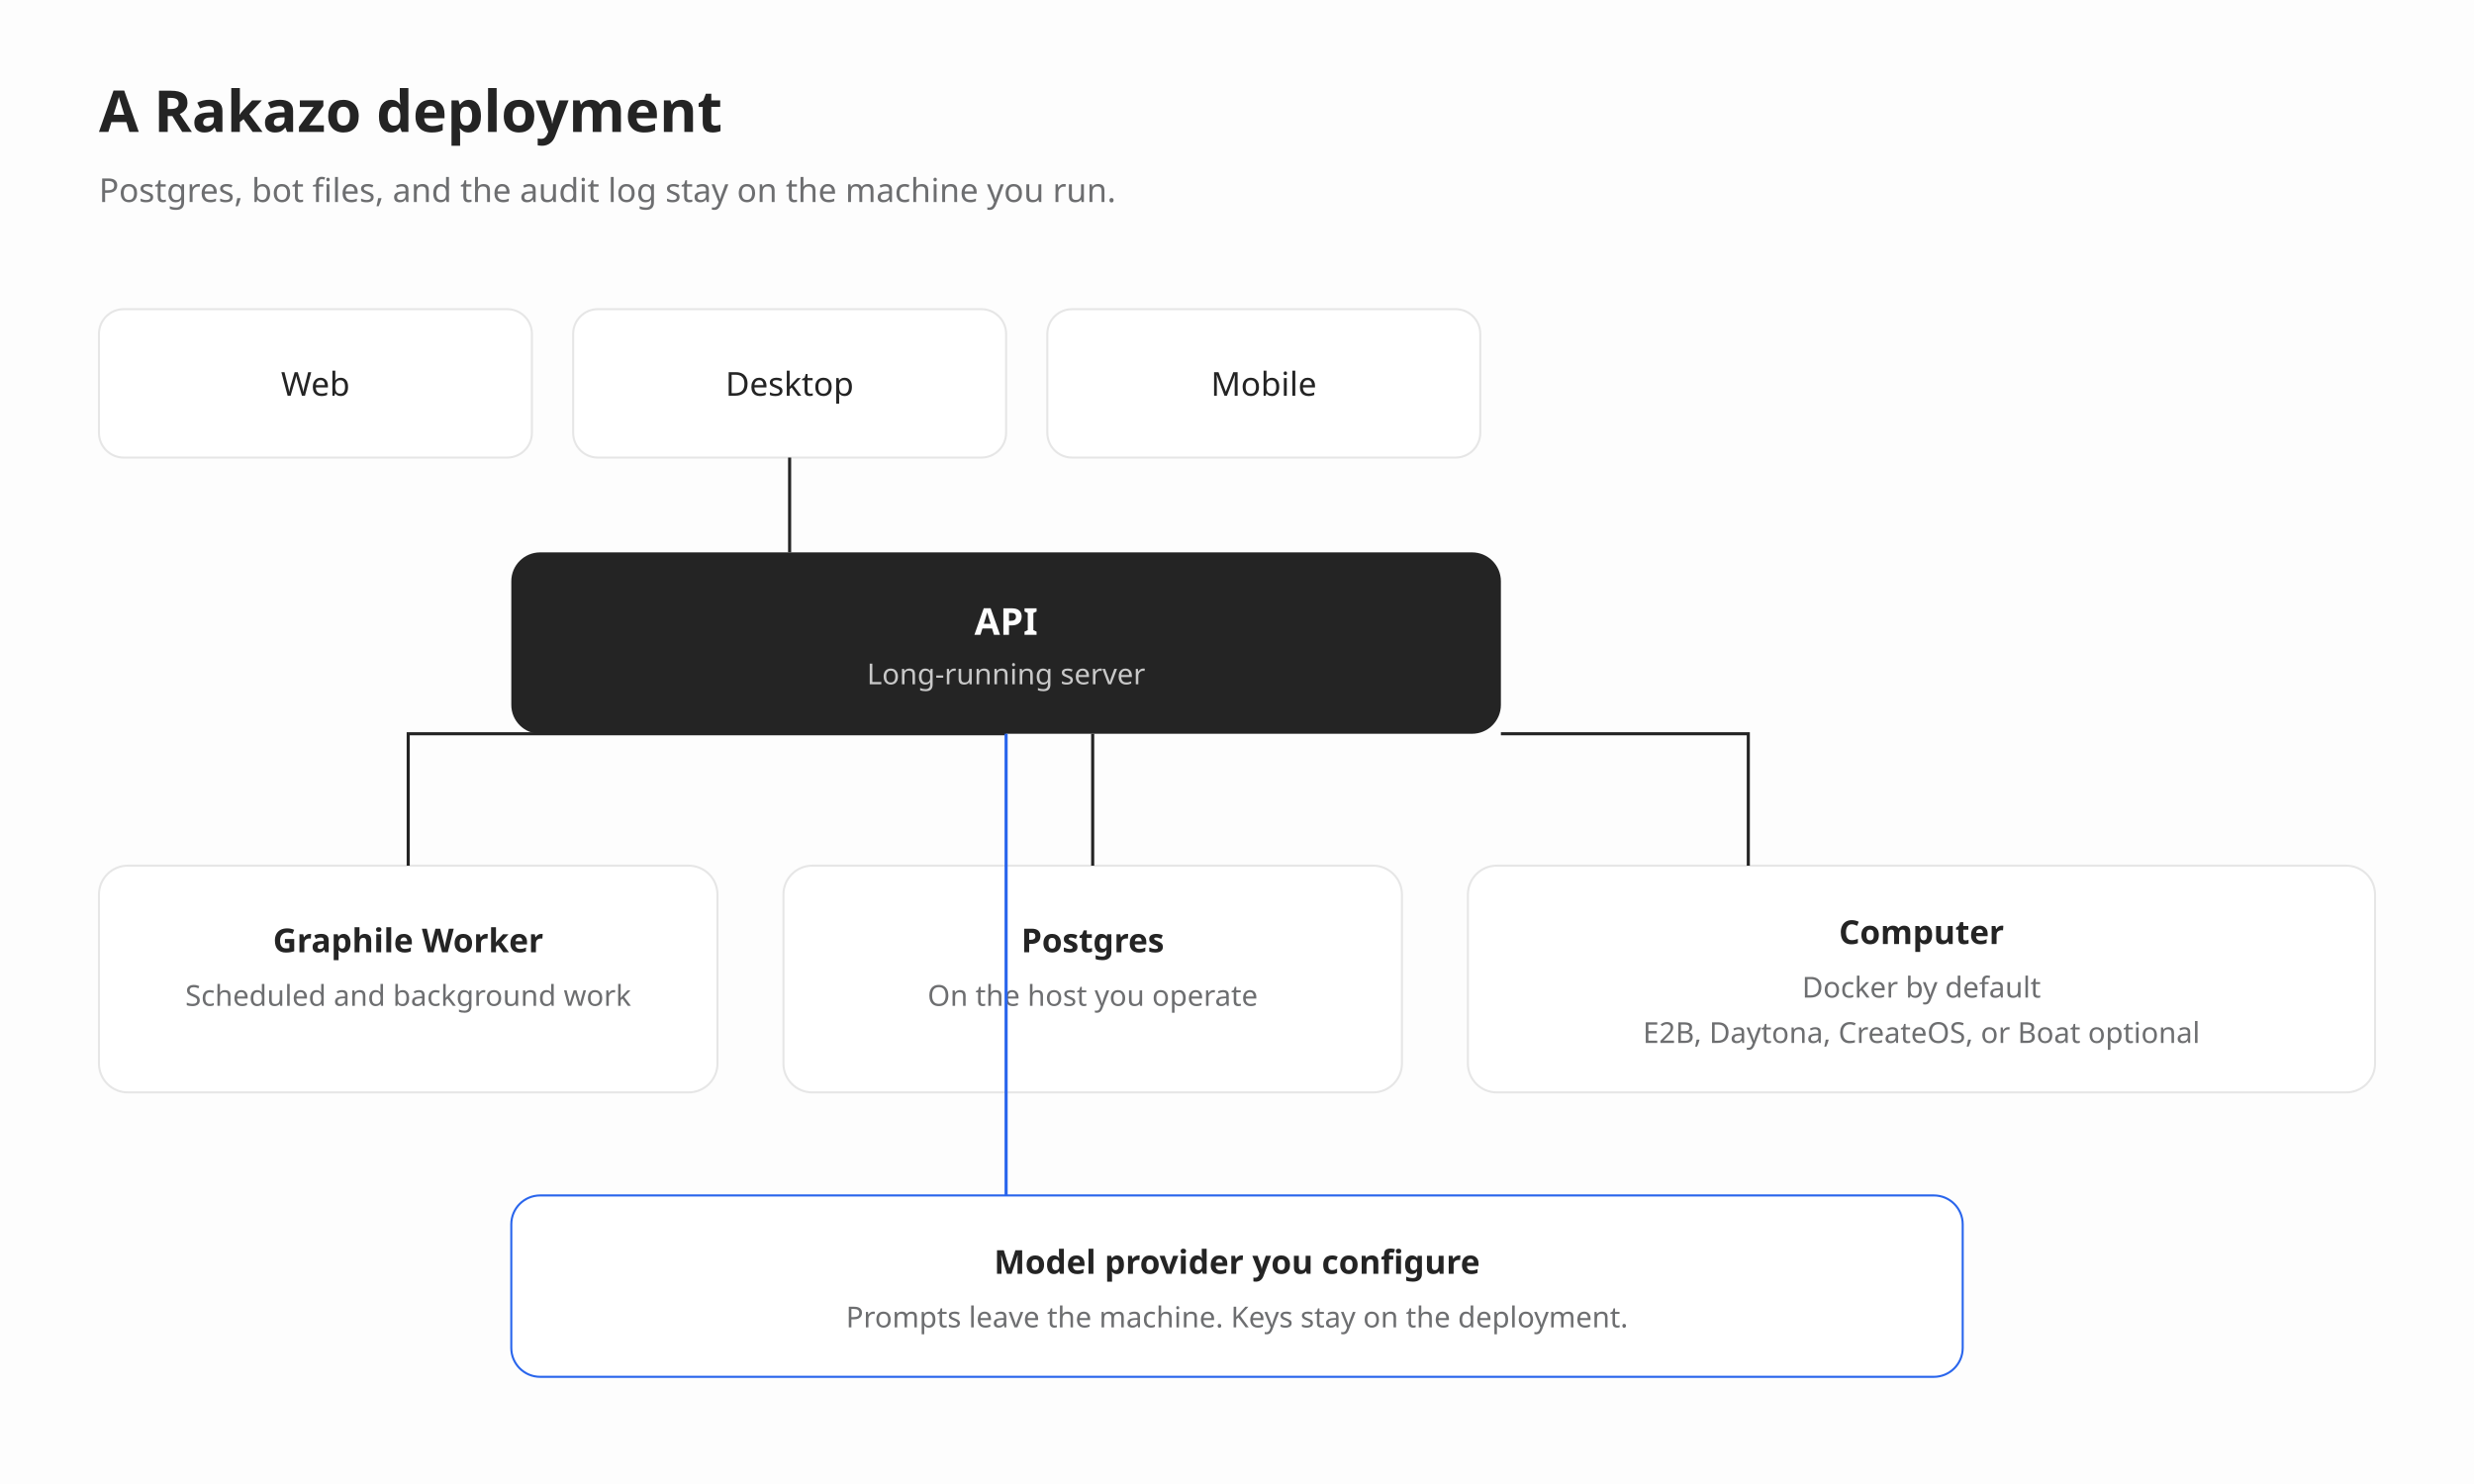
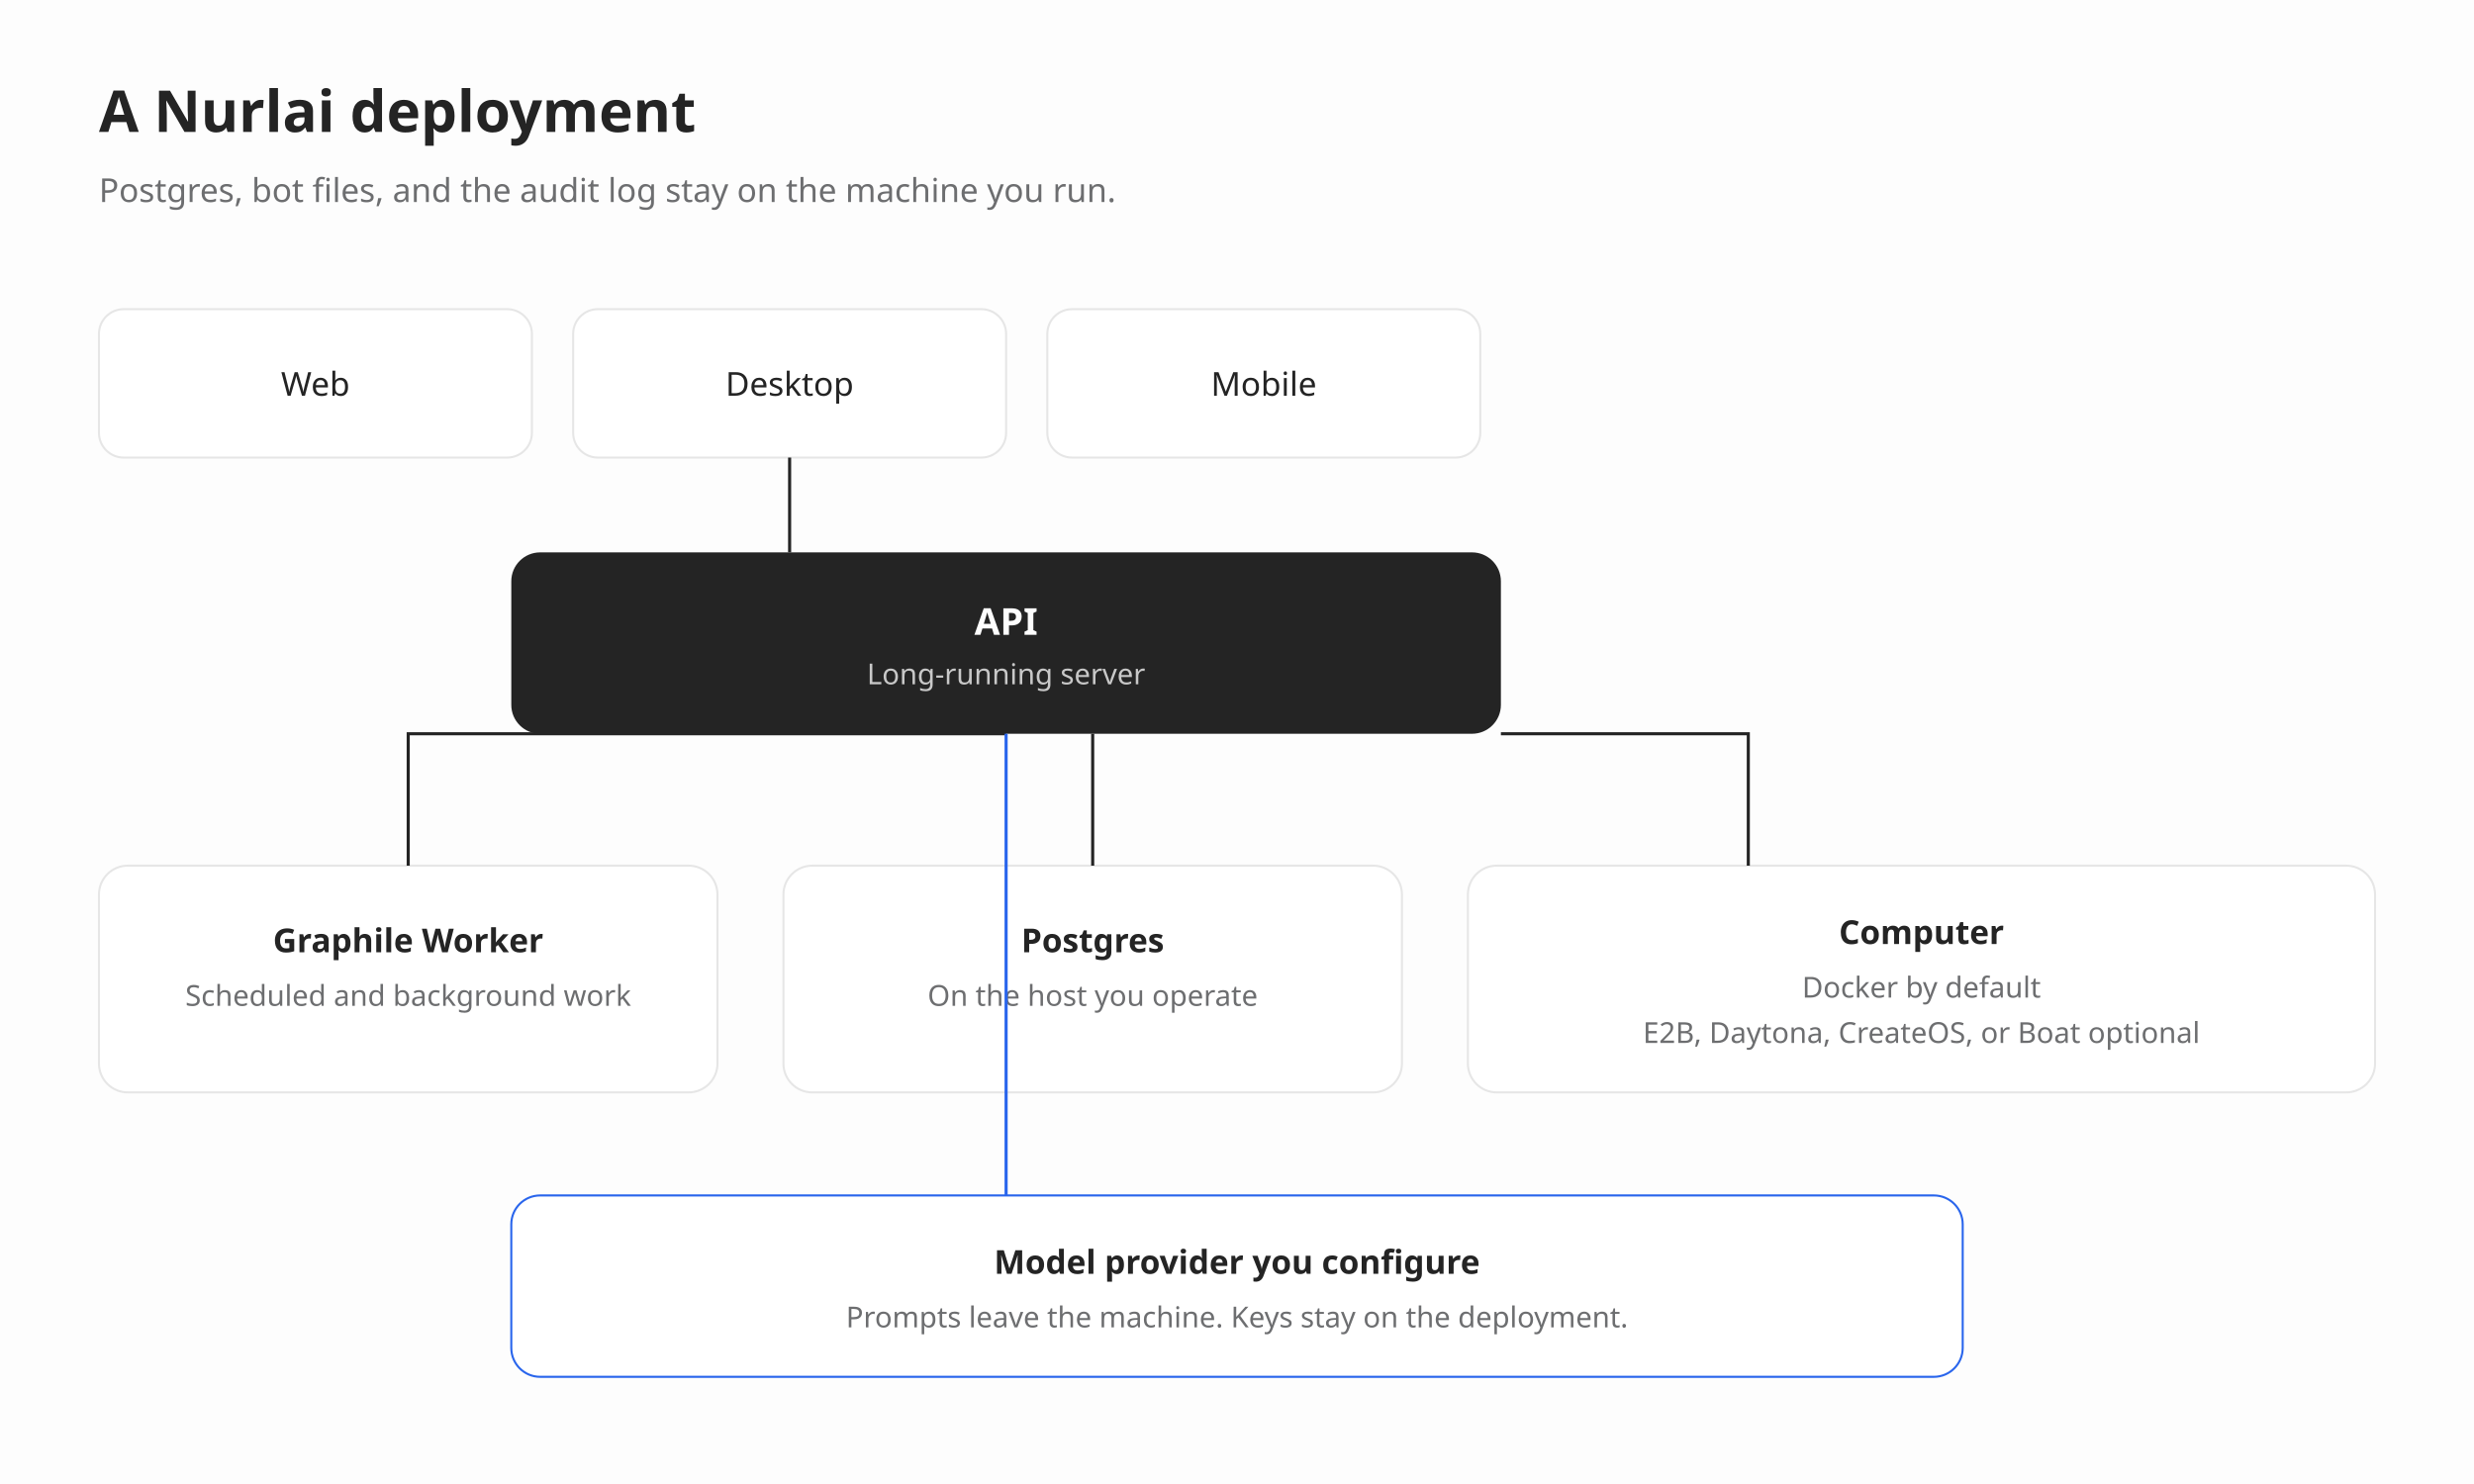
<svg xmlns="http://www.w3.org/2000/svg" width="1200" height="720" viewBox="0 0 1200 720" role="img" aria-labelledby="archTitle archDesc">
  <rect width="1200" height="720" fill="#fdfdfd" />
-   <text x="48" y="64" fill="#242424" font-family="Geist, ui-sans-serif, system-ui, sans-serif" font-size="28" font-weight="600">A Rakazo deployment</text>
+   <text x="48" y="64" fill="#242424" font-family="Geist, ui-sans-serif, system-ui, sans-serif" font-size="28" font-weight="600">A Nurlai deployment</text>
  <text x="48" y="98" fill="#6d6e70" font-family="Geist, ui-sans-serif, system-ui, sans-serif" font-size="16">Postgres, bot files, and the audit log stay on the machine you run.</text>
  <g font-family="Geist, ui-sans-serif, system-ui, sans-serif" font-size="16" fill="#242424">
    <rect x="48" y="150" width="210" height="72" rx="12" fill="#ffffff" stroke="#e6e6e6" />
    <text x="153" y="192" text-anchor="middle">Web</text>
    <rect x="278" y="150" width="210" height="72" rx="12" fill="#ffffff" stroke="#e6e6e6" />
    <text x="383" y="192" text-anchor="middle">Desktop</text>
    <rect x="508" y="150" width="210" height="72" rx="12" fill="#ffffff" stroke="#e6e6e6" />
    <text x="613" y="192" text-anchor="middle">Mobile</text>
    <path d="M383 222 V268" stroke="#242424" stroke-width="1.5" fill="none" />
    <rect x="248" y="268" width="480" height="88" rx="14" fill="#242424" />
    <text x="488" y="308" text-anchor="middle" fill="#fdfdfd" font-size="18" font-weight="600">API</text>
    <text x="488" y="332" text-anchor="middle" fill="#c8c8c8" font-size="14">Long-running server</text>
    <rect x="48" y="420" width="300" height="110" rx="14" fill="#ffffff" stroke="#e6e6e6" />
    <text x="198" y="462" text-anchor="middle" font-weight="600">Graphile Worker</text>
    <text x="198" y="488" text-anchor="middle" fill="#6d6e70" font-size="14">Scheduled and background work</text>
    <rect x="380" y="420" width="300" height="110" rx="14" fill="#ffffff" stroke="#e6e6e6" />
    <text x="530" y="462" text-anchor="middle" font-weight="600">Postgres</text>
    <text x="530" y="488" text-anchor="middle" fill="#6d6e70" font-size="14">On the host you operate</text>
    <rect x="712" y="420" width="440" height="110" rx="14" fill="#ffffff" stroke="#e6e6e6" />
    <text x="932" y="458" text-anchor="middle" font-weight="600">Computer</text>
    <text x="932" y="484" text-anchor="middle" fill="#6d6e70" font-size="14">Docker by default</text>
    <text x="932" y="506" text-anchor="middle" fill="#6d6e70" font-size="14">E2B, Daytona, CreateOS, or Boat optional</text>
    <path d="M198 420 V356 H488" stroke="#242424" stroke-width="1.5" fill="none" />
    <path d="M530 420 V356" stroke="#242424" stroke-width="1.5" fill="none" />
    <path d="M848 420 V356 H728" stroke="#242424" stroke-width="1.5" fill="none" />
    <rect x="248" y="580" width="704" height="88" rx="14" fill="#ffffff" stroke="#2965ec" />
    <text x="600" y="618" text-anchor="middle" font-weight="600">Model provider you configure</text>
    <text x="600" y="644" text-anchor="middle" fill="#6d6e70" font-size="14">Prompts leave the machine. Keys stay on the deployment.</text>
    <path d="M488 356 V580" stroke="#2965ec" stroke-width="1.5" fill="none" />
  </g>
</svg>
